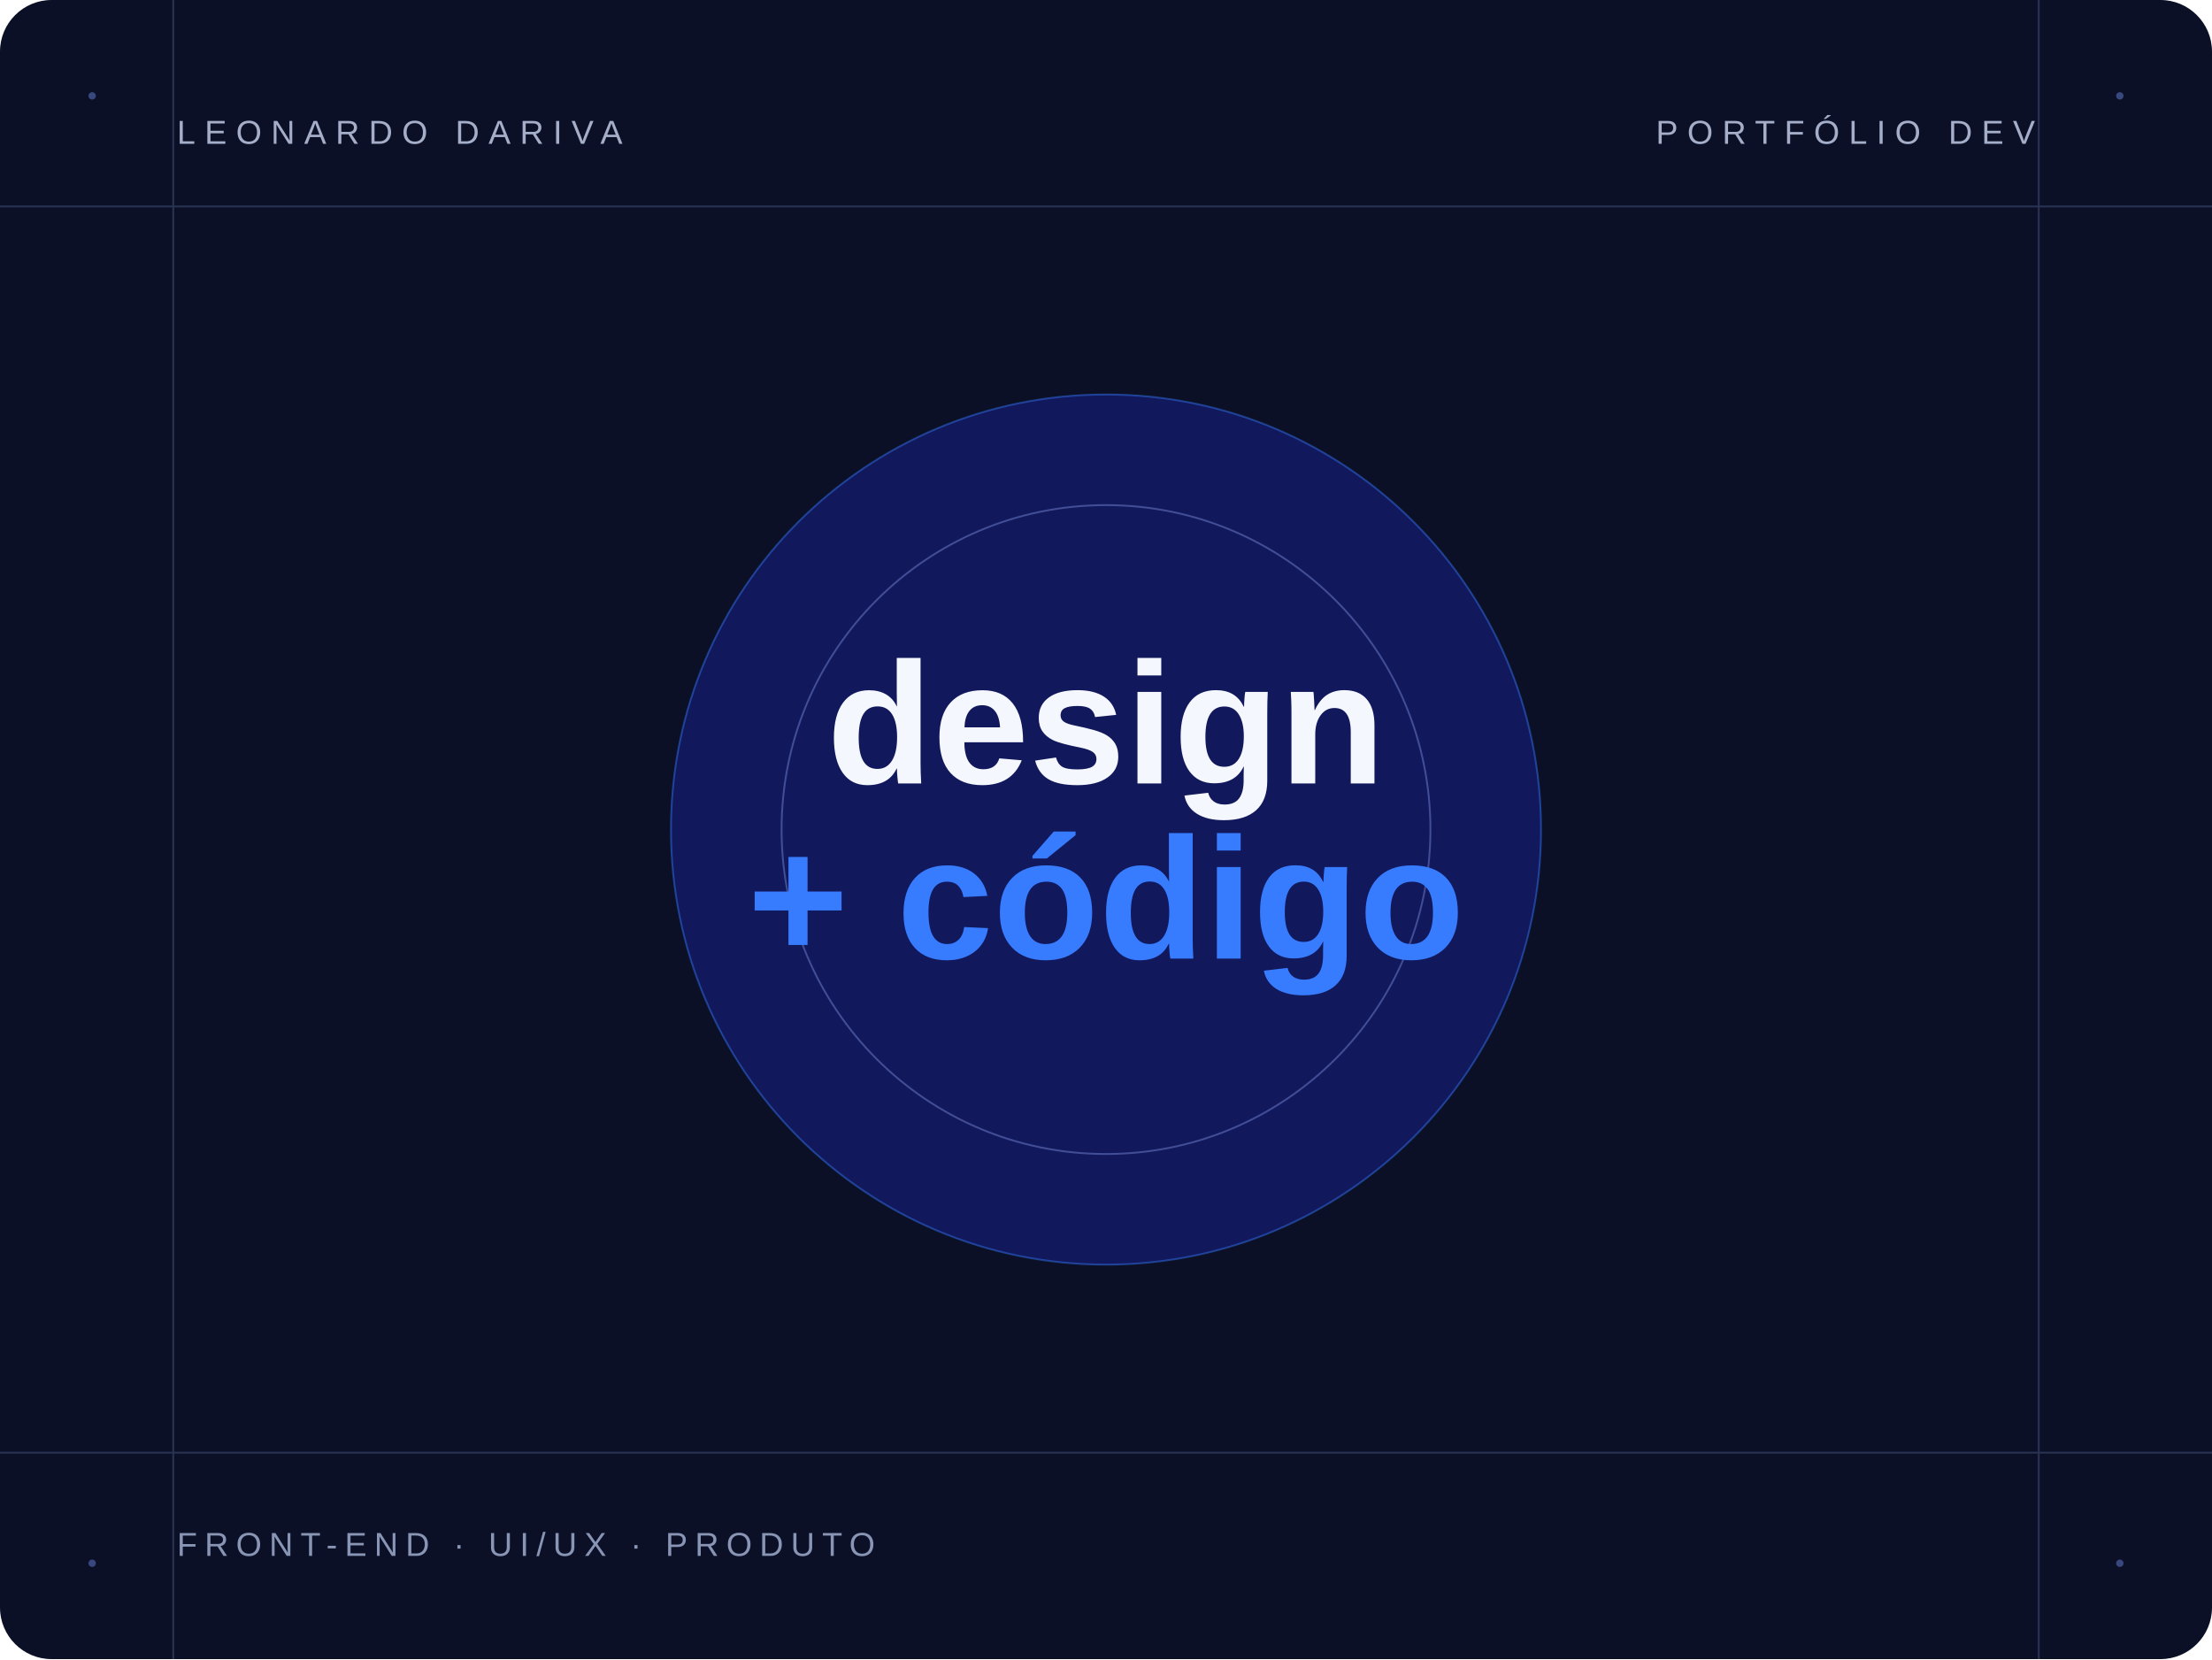
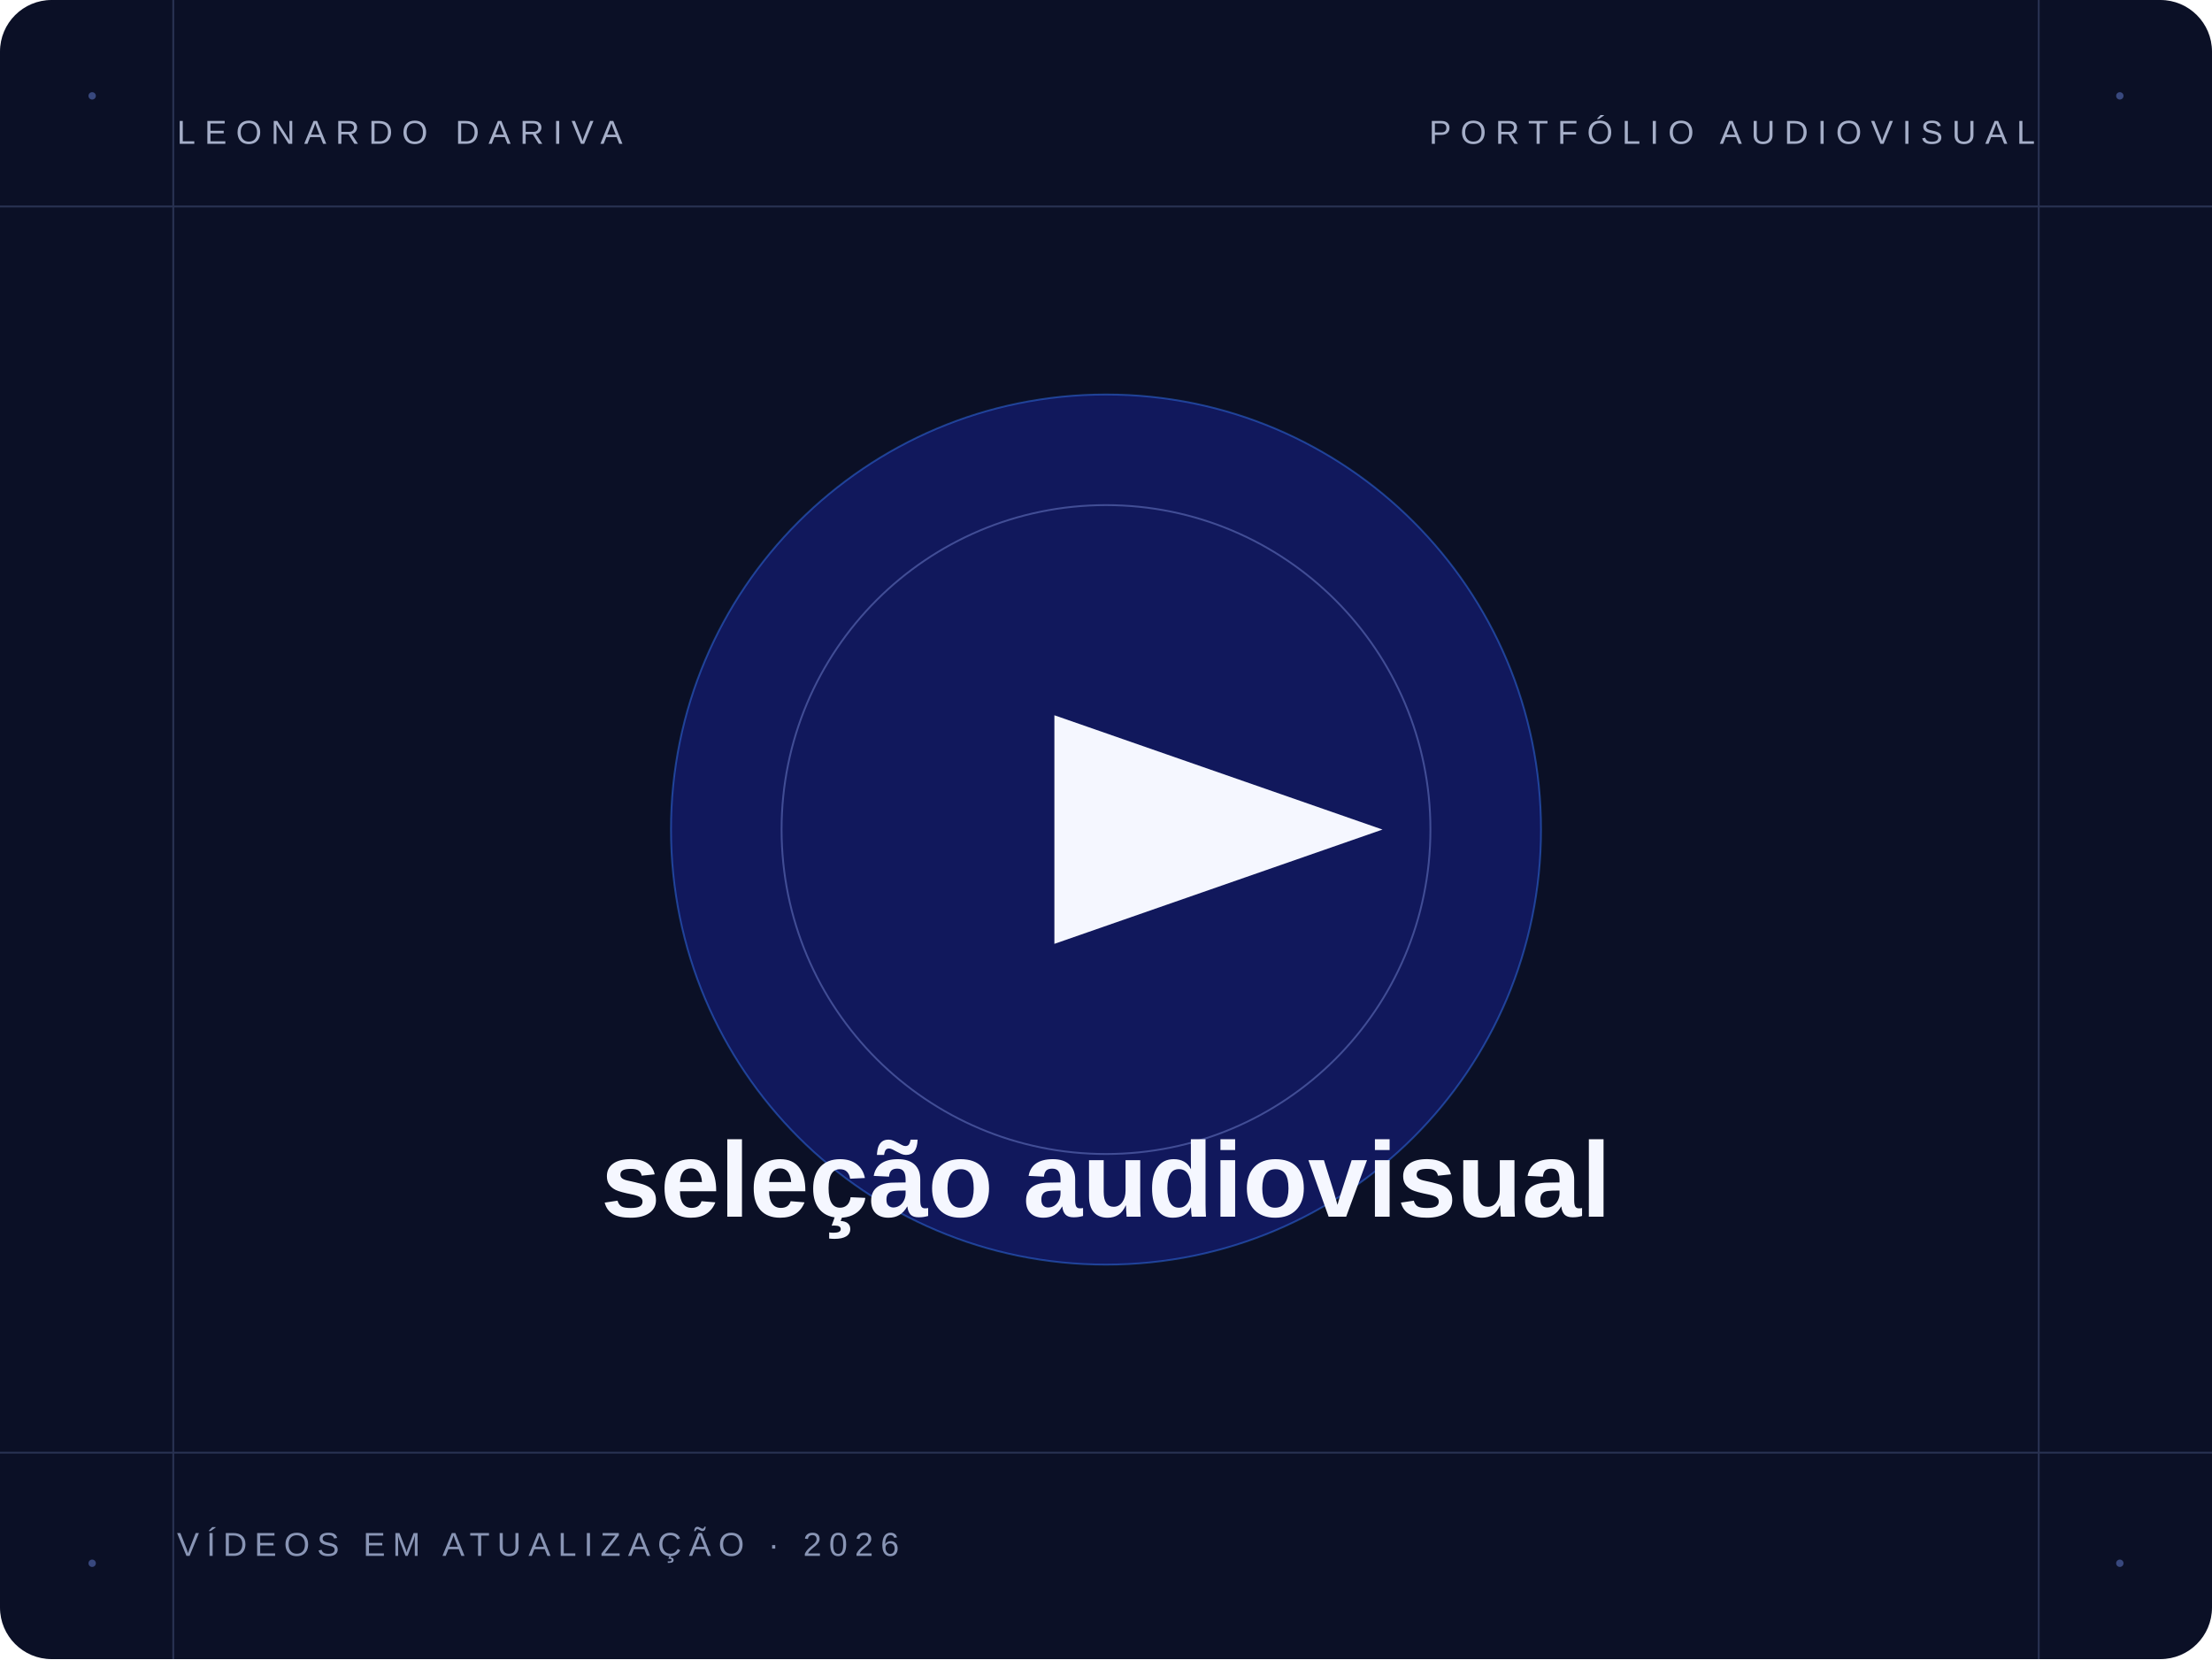
<svg xmlns="http://www.w3.org/2000/svg" width="1200" height="900" viewBox="0 0 1200 900" fill="none">
  <rect width="1200" height="900" rx="28" fill="#0B1026" />
  <path d="M0 112H1200M0 788H1200M94 0V900M1106 0V900" stroke="#293252" />
  <g opacity=".45" fill="#6F8BE8">
    <circle cx="50" cy="52" r="2" />
    <circle cx="1150" cy="52" r="2" />
    <circle cx="50" cy="848" r="2" />
    <circle cx="1150" cy="848" r="2" />
  </g>
  <circle cx="600" cy="450" r="236" fill="#11185C" stroke="#377BFF" stroke-opacity=".45" />
  <circle cx="600" cy="450" r="176" stroke="#9BAFFF" stroke-opacity=".35" />
+   <path d="M572 388L750 450L572 512V388Z" fill="#F5F7FF" />
  <text x="96" y="78" fill="#A5AEC8" font-family="Arial, sans-serif" font-size="18" letter-spacing="5">LEONARDO DARIVA</text>
-   <text x="1104" y="78" text-anchor="end" fill="#A5AEC8" font-family="Arial, sans-serif" font-size="18" letter-spacing="5">PORTFÓLIO DEV</text>
-   <text x="600" y="425" text-anchor="middle" fill="#F5F7FF" font-family="Arial, sans-serif" font-size="94" font-weight="600">design</text>
-   <text x="600" y="520" text-anchor="middle" fill="#377BFF" font-family="Arial, sans-serif" font-size="94" font-weight="600">+ código</text>
-   <text x="96" y="844" fill="#8995B5" font-family="Arial, sans-serif" font-size="18" letter-spacing="4">FRONT-END · UI/UX · PRODUTO</text>
+   <text x="1104" y="78" text-anchor="end" fill="#A5AEC8" font-family="Arial, sans-serif" font-size="18" letter-spacing="5">PORTFÓLIO AUDIOVISUAL</text>
+   <text x="600" y="660" text-anchor="middle" fill="#F5F7FF" font-family="Arial, sans-serif" font-size="58" font-weight="600">seleção audiovisual</text>
+   <text x="96" y="844" fill="#8995B5" font-family="Arial, sans-serif" font-size="18" letter-spacing="4">VÍDEOS EM ATUALIZAÇÃO · 2026</text>
</svg>
